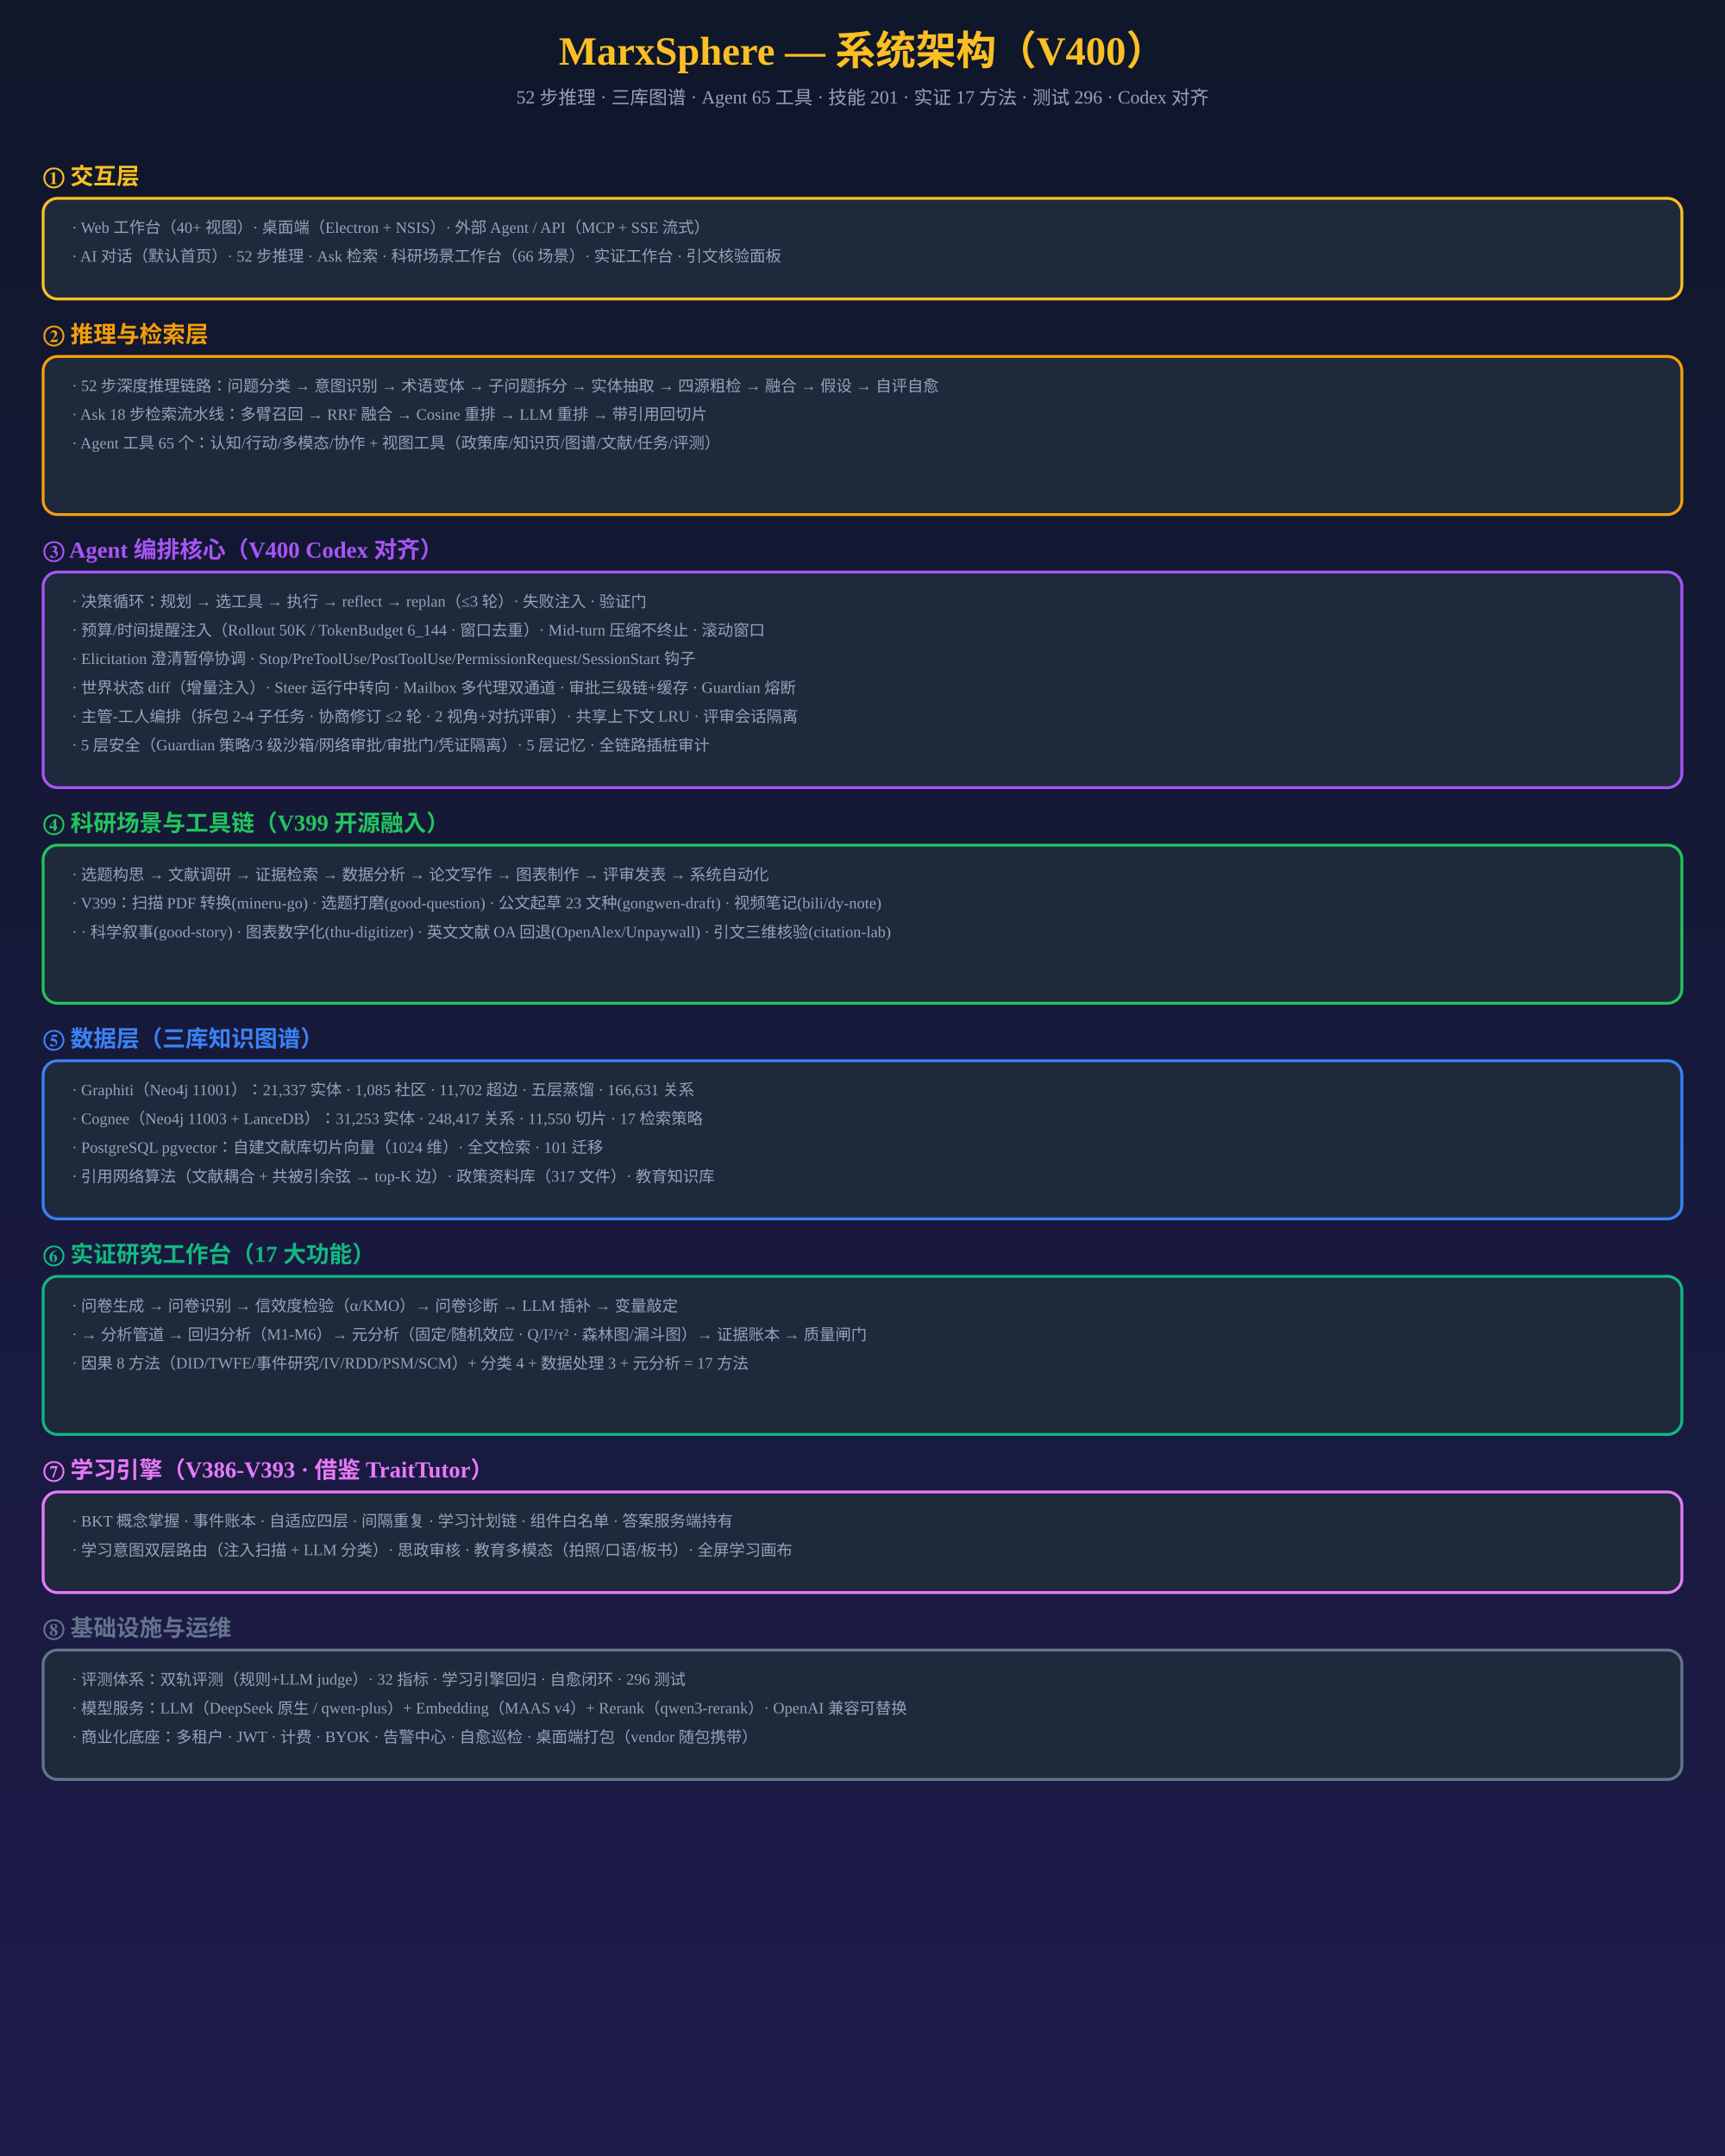
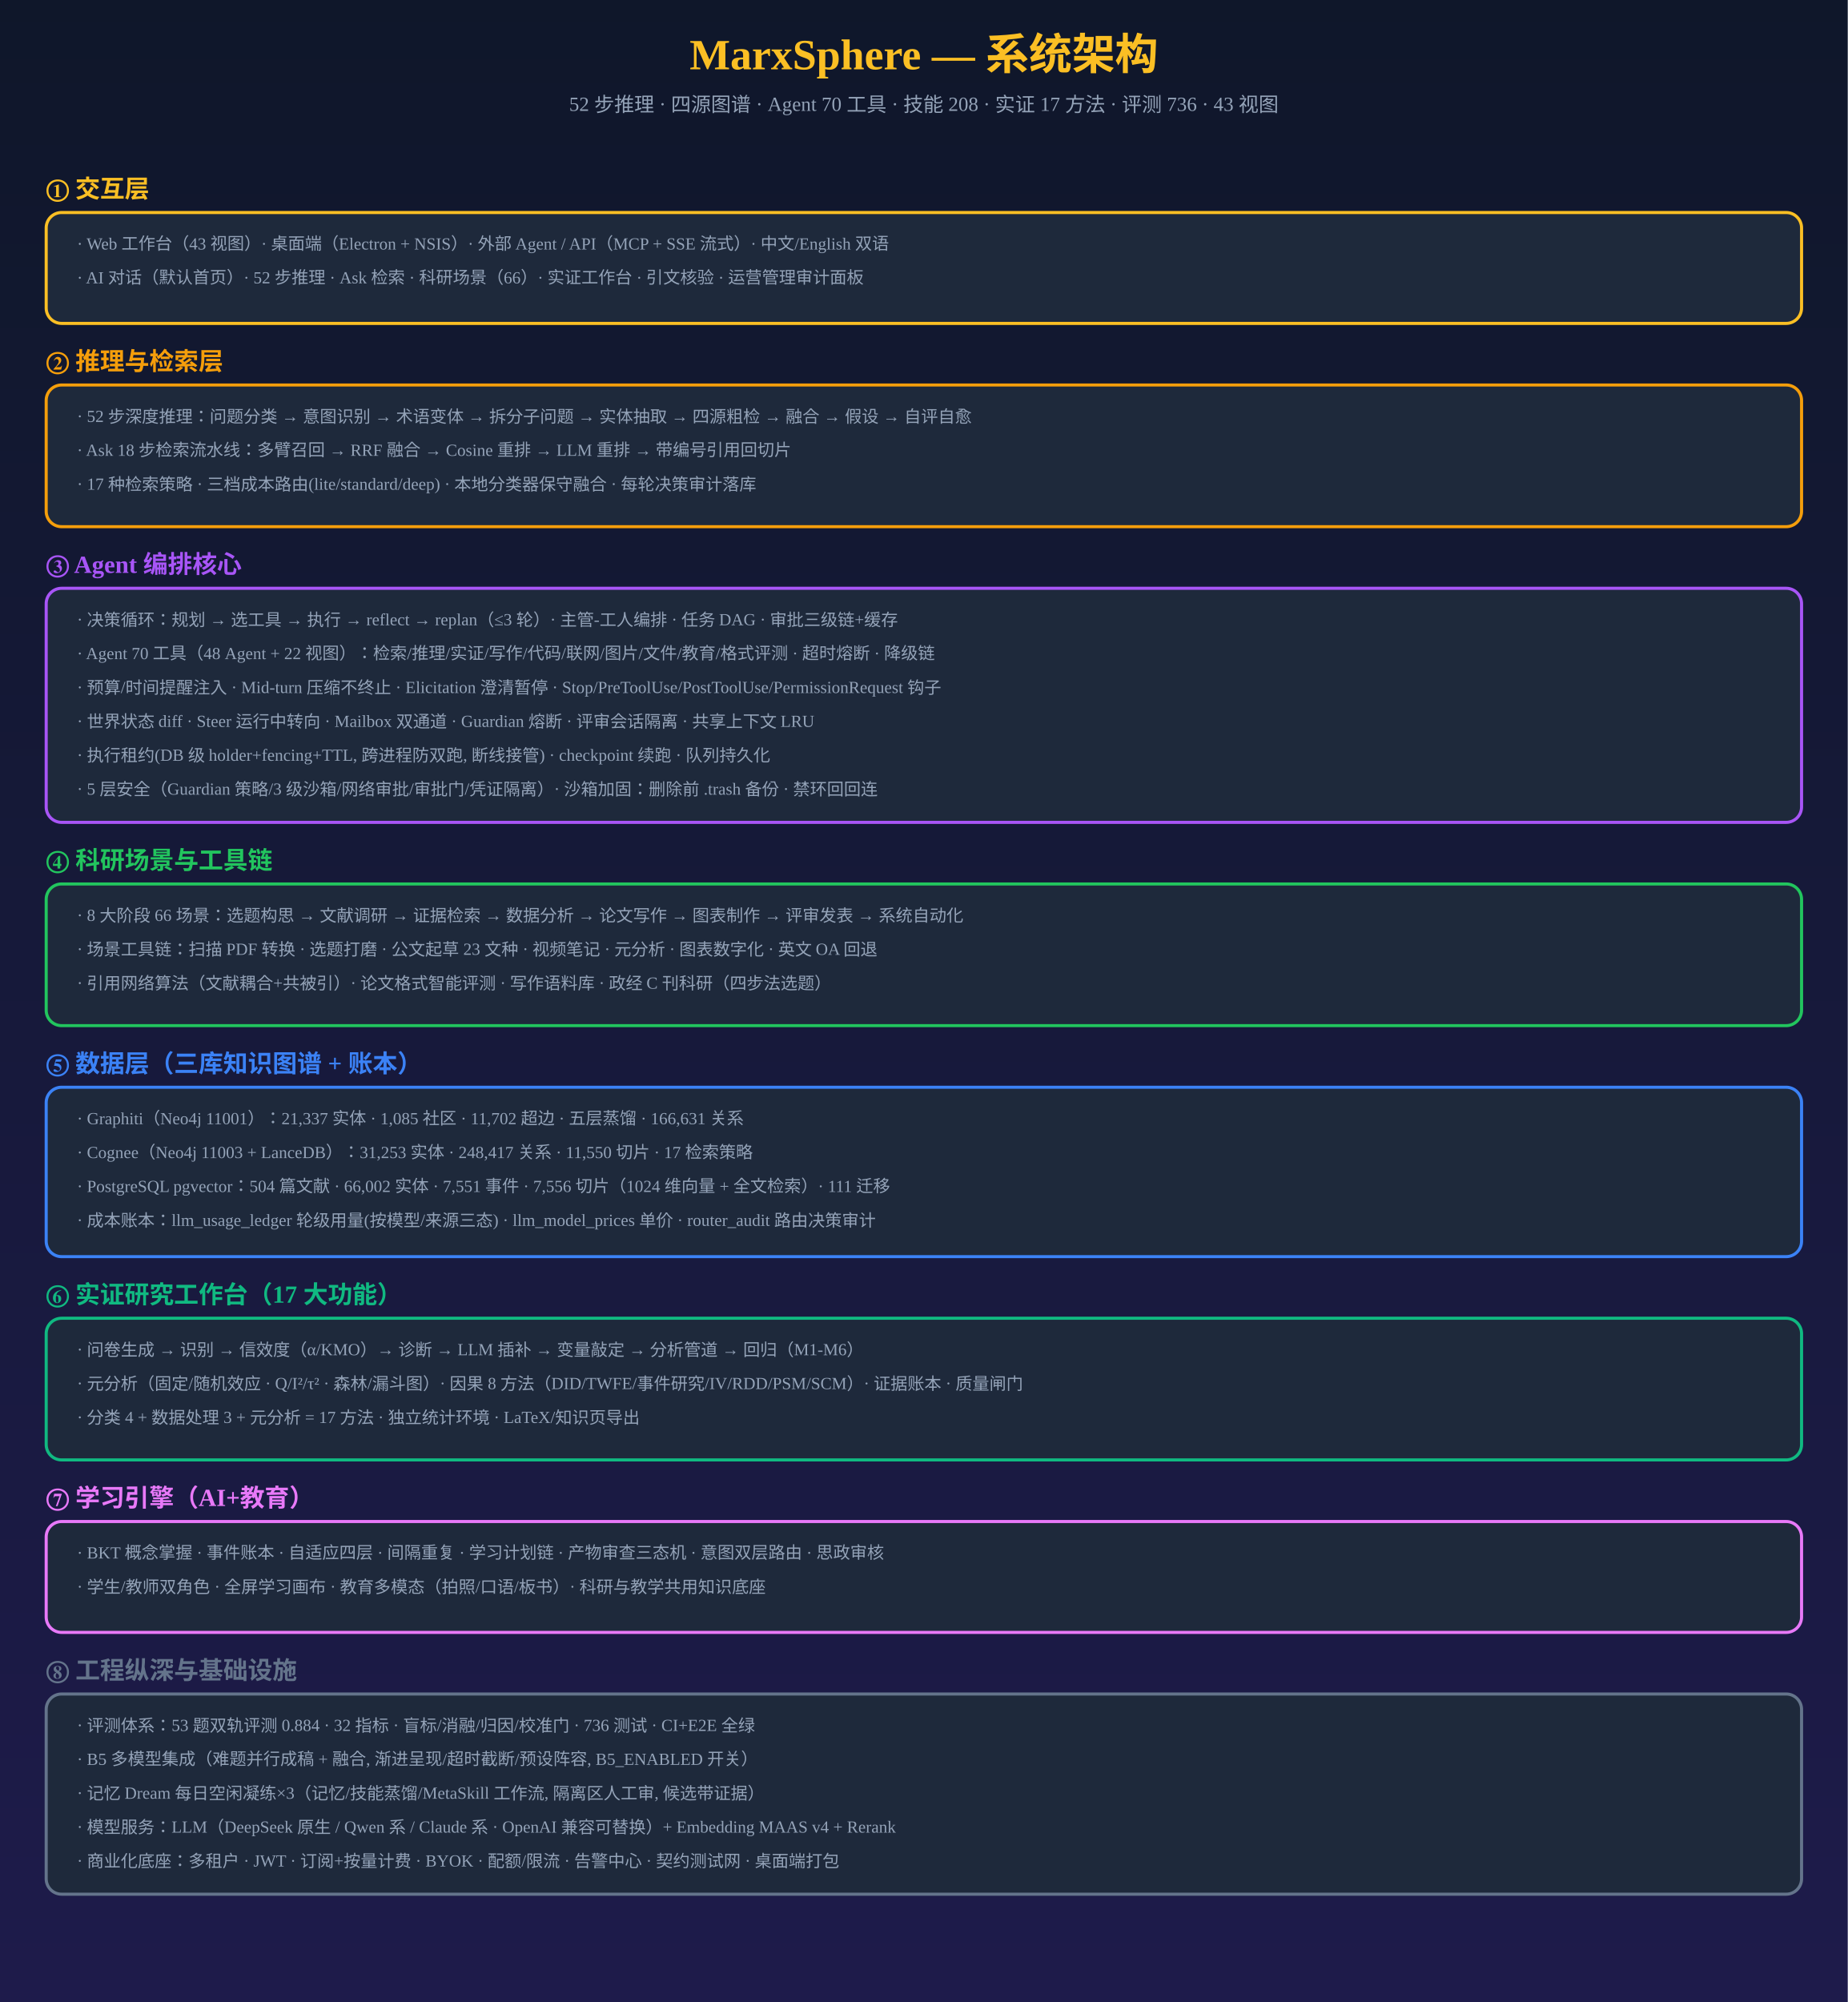
- <svg xmlns="http://www.w3.org/2000/svg" width="1200" height="1500" viewBox="0 0 1200 1500">
+ <svg xmlns="http://www.w3.org/2000/svg" width="1200" height="1300" viewBox="0 0 1200 1300">
  <defs>
    <linearGradient id="bg" x1="0" y1="0" x2="0" y2="1">
      <stop offset="0%" stop-color="#0f172a" />
      <stop offset="100%" stop-color="#1e1b4b" />
    </linearGradient>
  </defs>
-   <rect width="1200" height="1500" fill="url(#bg)" />
-   <text x="600" y="45" text-anchor="middle" font-size="28" font-weight="bold" fill="#fbbf24">MarxSphere — 系统架构（V400）</text>
-   <text x="600" y="72" text-anchor="middle" font-size="13" fill="#94a3b8">52 步推理 · 三库图谱 · Agent 65 工具 · 技能 201 · 实证 17 方法 · 测试 296 · Codex 对齐</text>
+   <rect width="1200" height="1300" fill="url(#bg)" />
+   <text x="600" y="45" text-anchor="middle" font-size="28" font-weight="bold" fill="#fbbf24">MarxSphere — 系统架构</text>
+   <text x="600" y="72" text-anchor="middle" font-size="13" fill="#94a3b8">52 步推理 · 四源图谱 · Agent 70 工具 · 技能 208 · 实证 17 方法 · 评测 736 · 43 视图</text>
  <text x="30" y="128" font-size="16" font-weight="bold" fill="#fbbf24">① 交互层</text>
-   <rect x="30" y="138" width="1140" height="70" rx="10" fill="#1e293b" stroke="#fbbf24" stroke-width="2" />
-   <text x="50" y="162" font-size="11" fill="#94a3b8">· Web 工作台（40+ 视图）· 桌面端（Electron + NSIS）· 外部 Agent / API（MCP + SSE 流式）</text>
-   <text x="50" y="182" font-size="11" fill="#94a3b8">· AI 对话（默认首页）· 52 步推理 · Ask 检索 · 科研场景工作台（66 场景）· 实证工作台 · 引文核验面板</text>
-   <text x="30" y="238" font-size="16" font-weight="bold" fill="#f59e0b">② 推理与检索层</text>
-   <rect x="30" y="248" width="1140" height="110" rx="10" fill="#1e293b" stroke="#f59e0b" stroke-width="2" />
-   <text x="50" y="272" font-size="11" fill="#94a3b8">· 52 步深度推理链路：问题分类 → 意图识别 → 术语变体 → 子问题拆分 → 实体抽取 → 四源粗检 → 融合 → 假设 → 自评自愈</text>
-   <text x="50" y="292" font-size="11" fill="#94a3b8">· Ask 18 步检索流水线：多臂召回 → RRF 融合 → Cosine 重排 → LLM 重排 → 带引用回切片</text>
-   <text x="50" y="312" font-size="11" fill="#94a3b8">· Agent 工具 65 个：认知/行动/多模态/协作 + 视图工具（政策库/知识页/图谱/文献/任务/评测）</text>
-   <text x="30" y="388" font-size="16" font-weight="bold" fill="#a855f7">③ Agent 编排核心（V400 Codex 对齐）</text>
-   <rect x="30" y="398" width="1140" height="150" rx="10" fill="#1e293b" stroke="#a855f7" stroke-width="2" />
-   <text x="50" y="422" font-size="11" fill="#94a3b8">· 决策循环：规划 → 选工具 → 执行 → reflect → replan（≤3 轮）· 失败注入 · 验证门</text>
-   <text x="50" y="442" font-size="11" fill="#94a3b8">· 预算/时间提醒注入（Rollout 50K / TokenBudget 6_144 · 窗口去重）· Mid-turn 压缩不终止 · 滚动窗口</text>
-   <text x="50" y="462" font-size="11" fill="#94a3b8">· Elicitation 澄清暂停协调 · Stop/PreToolUse/PostToolUse/PermissionRequest/SessionStart 钩子</text>
-   <text x="50" y="482" font-size="11" fill="#94a3b8">· 世界状态 diff（增量注入）· Steer 运行中转向 · Mailbox 多代理双通道 · 审批三级链+缓存 · Guardian 熔断</text>
-   <text x="50" y="502" font-size="11" fill="#94a3b8">· 主管-工人编排（拆包 2-4 子任务 · 协商修订 ≤2 轮 · 2 视角+对抗评审）· 共享上下文 LRU · 评审会话隔离</text>
-   <text x="50" y="522" font-size="11" fill="#94a3b8">· 5 层安全（Guardian 策略/3 级沙箱/网络审批/审批门/凭证隔离）· 5 层记忆 · 全链路插桩审计</text>
-   <text x="30" y="578" font-size="16" font-weight="bold" fill="#22c55e">④ 科研场景与工具链（V399 开源融入）</text>
-   <rect x="30" y="588" width="1140" height="110" rx="10" fill="#1e293b" stroke="#22c55e" stroke-width="2" />
-   <text x="50" y="612" font-size="11" fill="#94a3b8">· 选题构思 → 文献调研 → 证据检索 → 数据分析 → 论文写作 → 图表制作 → 评审发表 → 系统自动化</text>
-   <text x="50" y="632" font-size="11" fill="#94a3b8">· V399：扫描 PDF 转换(mineru-go) · 选题打磨(good-question) · 公文起草 23 文种(gongwen-draft) · 视频笔记(bili/dy-note)</text>
-   <text x="50" y="652" font-size="11" fill="#94a3b8">· · 科学叙事(good-story) · 图表数字化(thu-digitizer) · 英文文献 OA 回退(OpenAlex/Unpaywall) · 引文三维核验(citation-lab)</text>
-   <text x="30" y="728" font-size="16" font-weight="bold" fill="#3b82f6">⑤ 数据层（三库知识图谱）</text>
-   <rect x="30" y="738" width="1140" height="110" rx="10" fill="#1e293b" stroke="#3b82f6" stroke-width="2" />
-   <text x="50" y="762" font-size="11" fill="#94a3b8">· Graphiti（Neo4j 11001）：21,337 实体 · 1,085 社区 · 11,702 超边 · 五层蒸馏 · 166,631 关系</text>
-   <text x="50" y="782" font-size="11" fill="#94a3b8">· Cognee（Neo4j 11003 + LanceDB）：31,253 实体 · 248,417 关系 · 11,550 切片 · 17 检索策略</text>
-   <text x="50" y="802" font-size="11" fill="#94a3b8">· PostgreSQL pgvector：自建文献库切片向量（1024 维）· 全文检索 · 101 迁移</text>
-   <text x="50" y="822" font-size="11" fill="#94a3b8">· 引用网络算法（文献耦合 + 共被引余弦 → top-K 边）· 政策资料库（317 文件）· 教育知识库</text>
-   <text x="30" y="878" font-size="16" font-weight="bold" fill="#10b981">⑥ 实证研究工作台（17 大功能）</text>
-   <rect x="30" y="888" width="1140" height="110" rx="10" fill="#1e293b" stroke="#10b981" stroke-width="2" />
-   <text x="50" y="912" font-size="11" fill="#94a3b8">· 问卷生成 → 问卷识别 → 信效度检验（α/KMO）→ 问卷诊断 → LLM 插补 → 变量敲定</text>
-   <text x="50" y="932" font-size="11" fill="#94a3b8">· → 分析管道 → 回归分析（M1-M6）→ 元分析（固定/随机效应 · Q/I²/τ² · 森林图/漏斗图）→ 证据账本 → 质量闸门</text>
-   <text x="50" y="952" font-size="11" fill="#94a3b8">· 因果 8 方法（DID/TWFE/事件研究/IV/RDD/PSM/SCM）+ 分类 4 + 数据处理 3 + 元分析 = 17 方法</text>
-   <text x="30" y="1028" font-size="16" font-weight="bold" fill="#e879f9">⑦ 学习引擎（V386-V393 · 借鉴 TraitTutor）</text>
-   <rect x="30" y="1038" width="1140" height="70" rx="10" fill="#1e293b" stroke="#e879f9" stroke-width="2" />
-   <text x="50" y="1062" font-size="11" fill="#94a3b8">· BKT 概念掌握 · 事件账本 · 自适应四层 · 间隔重复 · 学习计划链 · 组件白名单 · 答案服务端持有</text>
-   <text x="50" y="1082" font-size="11" fill="#94a3b8">· 学习意图双层路由（注入扫描 + LLM 分类）· 思政审核 · 教育多模态（拍照/口语/板书）· 全屏学习画布</text>
-   <text x="30" y="1138" font-size="16" font-weight="bold" fill="#64748b">⑧ 基础设施与运维</text>
-   <rect x="30" y="1148" width="1140" height="90" rx="10" fill="#1e293b" stroke="#64748b" stroke-width="2" />
-   <text x="50" y="1172" font-size="11" fill="#94a3b8">· 评测体系：双轨评测（规则+LLM judge）· 32 指标 · 学习引擎回归 · 自愈闭环 · 296 测试</text>
-   <text x="50" y="1192" font-size="11" fill="#94a3b8">· 模型服务：LLM（DeepSeek 原生 / qwen-plus）+ Embedding（MAAS v4）+ Rerank（qwen3-rerank）· OpenAI 兼容可替换</text>
-   <text x="50" y="1212" font-size="11" fill="#94a3b8">· 商业化底座：多租户 · JWT · 计费 · BYOK · 告警中心 · 自愈巡检 · 桌面端打包（vendor 随包携带）</text>
+   <rect x="30" y="138" width="1140" height="72" rx="10" fill="#1e293b" stroke="#fbbf24" stroke-width="2" />
+   <text x="50" y="162" font-size="11" fill="#94a3b8">· Web 工作台（43 视图）· 桌面端（Electron + NSIS）· 外部 Agent / API（MCP + SSE 流式）· 中文/English 双语</text>
+   <text x="50" y="184" font-size="11" fill="#94a3b8">· AI 对话（默认首页）· 52 步推理 · Ask 检索 · 科研场景（66）· 实证工作台 · 引文核验 · 运营管理审计面板</text>
+   <text x="30" y="240" font-size="16" font-weight="bold" fill="#f59e0b">② 推理与检索层</text>
+   <rect x="30" y="250" width="1140" height="92" rx="10" fill="#1e293b" stroke="#f59e0b" stroke-width="2" />
+   <text x="50" y="274" font-size="11" fill="#94a3b8">· 52 步深度推理：问题分类 → 意图识别 → 术语变体 → 拆分子问题 → 实体抽取 → 四源粗检 → 融合 → 假设 → 自评自愈</text>
+   <text x="50" y="296" font-size="11" fill="#94a3b8">· Ask 18 步检索流水线：多臂召回 → RRF 融合 → Cosine 重排 → LLM 重排 → 带编号引用回切片</text>
+   <text x="50" y="318" font-size="11" fill="#94a3b8">· 17 种检索策略 · 三档成本路由(lite/standard/deep) · 本地分类器保守融合 · 每轮决策审计落库</text>
+   <text x="30" y="372" font-size="16" font-weight="bold" fill="#a855f7">③ Agent 编排核心</text>
+   <rect x="30" y="382" width="1140" height="152" rx="10" fill="#1e293b" stroke="#a855f7" stroke-width="2" />
+   <text x="50" y="406" font-size="11" fill="#94a3b8">· 决策循环：规划 → 选工具 → 执行 → reflect → replan（≤3 轮）· 主管-工人编排 · 任务 DAG · 审批三级链+缓存</text>
+   <text x="50" y="428" font-size="11" fill="#94a3b8">· Agent 70 工具（48 Agent + 22 视图）：检索/推理/实证/写作/代码/联网/图片/文件/教育/格式评测 · 超时熔断 · 降级链</text>
+   <text x="50" y="450" font-size="11" fill="#94a3b8">· 预算/时间提醒注入 · Mid-turn 压缩不终止 · Elicitation 澄清暂停 · Stop/PreToolUse/PostToolUse/PermissionRequest 钩子</text>
+   <text x="50" y="472" font-size="11" fill="#94a3b8">· 世界状态 diff · Steer 运行中转向 · Mailbox 双通道 · Guardian 熔断 · 评审会话隔离 · 共享上下文 LRU</text>
+   <text x="50" y="494" font-size="11" fill="#94a3b8">· 执行租约(DB 级 holder+fencing+TTL, 跨进程防双跑, 断线接管) · checkpoint 续跑 · 队列持久化</text>
+   <text x="50" y="516" font-size="11" fill="#94a3b8">· 5 层安全（Guardian 策略/3 级沙箱/网络审批/审批门/凭证隔离）· 沙箱加固：删除前 .trash 备份 · 禁环回回连</text>
+   <text x="30" y="564" font-size="16" font-weight="bold" fill="#22c55e">④ 科研场景与工具链</text>
+   <rect x="30" y="574" width="1140" height="92" rx="10" fill="#1e293b" stroke="#22c55e" stroke-width="2" />
+   <text x="50" y="598" font-size="11" fill="#94a3b8">· 8 大阶段 66 场景：选题构思 → 文献调研 → 证据检索 → 数据分析 → 论文写作 → 图表制作 → 评审发表 → 系统自动化</text>
+   <text x="50" y="620" font-size="11" fill="#94a3b8">· 场景工具链：扫描 PDF 转换 · 选题打磨 · 公文起草 23 文种 · 视频笔记 · 元分析 · 图表数字化 · 英文 OA 回退</text>
+   <text x="50" y="642" font-size="11" fill="#94a3b8">· 引用网络算法（文献耦合+共被引）· 论文格式智能评测 · 写作语料库 · 政经 C 刊科研（四步法选题）</text>
+   <text x="30" y="696" font-size="16" font-weight="bold" fill="#3b82f6">⑤ 数据层（三库知识图谱 + 账本）</text>
+   <rect x="30" y="706" width="1140" height="110" rx="10" fill="#1e293b" stroke="#3b82f6" stroke-width="2" />
+   <text x="50" y="730" font-size="11" fill="#94a3b8">· Graphiti（Neo4j 11001）：21,337 实体 · 1,085 社区 · 11,702 超边 · 五层蒸馏 · 166,631 关系</text>
+   <text x="50" y="752" font-size="11" fill="#94a3b8">· Cognee（Neo4j 11003 + LanceDB）：31,253 实体 · 248,417 关系 · 11,550 切片 · 17 检索策略</text>
+   <text x="50" y="774" font-size="11" fill="#94a3b8">· PostgreSQL pgvector：504 篇文献 · 66,002 实体 · 7,551 事件 · 7,556 切片（1024 维向量 + 全文检索）· 111 迁移</text>
+   <text x="50" y="796" font-size="11" fill="#94a3b8">· 成本账本：llm_usage_ledger 轮级用量(按模型/来源三态) · llm_model_prices 单价 · router_audit 路由决策审计</text>
+   <text x="30" y="846" font-size="16" font-weight="bold" fill="#10b981">⑥ 实证研究工作台（17 大功能）</text>
+   <rect x="30" y="856" width="1140" height="92" rx="10" fill="#1e293b" stroke="#10b981" stroke-width="2" />
+   <text x="50" y="880" font-size="11" fill="#94a3b8">· 问卷生成 → 识别 → 信效度（α/KMO）→ 诊断 → LLM 插补 → 变量敲定 → 分析管道 → 回归（M1-M6）</text>
+   <text x="50" y="902" font-size="11" fill="#94a3b8">· 元分析（固定/随机效应 · Q/I²/τ² · 森林/漏斗图）· 因果 8 方法（DID/TWFE/事件研究/IV/RDD/PSM/SCM）· 证据账本 · 质量闸门</text>
+   <text x="50" y="924" font-size="11" fill="#94a3b8">· 分类 4 + 数据处理 3 + 元分析 = 17 方法 · 独立统计环境 · LaTeX/知识页导出</text>
+   <text x="30" y="978" font-size="16" font-weight="bold" fill="#e879f9">⑦ 学习引擎（AI+教育）</text>
+   <rect x="30" y="988" width="1140" height="72" rx="10" fill="#1e293b" stroke="#e879f9" stroke-width="2" />
+   <text x="50" y="1012" font-size="11" fill="#94a3b8">· BKT 概念掌握 · 事件账本 · 自适应四层 · 间隔重复 · 学习计划链 · 产物审查三态机 · 意图双层路由 · 思政审核</text>
+   <text x="50" y="1034" font-size="11" fill="#94a3b8">· 学生/教师双角色 · 全屏学习画布 · 教育多模态（拍照/口语/板书）· 科研与教学共用知识底座</text>
+   <text x="30" y="1090" font-size="16" font-weight="bold" fill="#64748b">⑧ 工程纵深与基础设施</text>
+   <rect x="30" y="1100" width="1140" height="130" rx="10" fill="#1e293b" stroke="#64748b" stroke-width="2" />
+   <text x="50" y="1124" font-size="11" fill="#94a3b8">· 评测体系：53 题双轨评测 0.884 · 32 指标 · 盲标/消融/归因/校准门 · 736 测试 · CI+E2E 全绿</text>
+   <text x="50" y="1146" font-size="11" fill="#94a3b8">· B5 多模型集成（难题并行成稿 + 融合, 渐进呈现/超时截断/预设阵容, B5_ENABLED 开关）</text>
+   <text x="50" y="1168" font-size="11" fill="#94a3b8">· 记忆 Dream 每日空闲凝练×3（记忆/技能蒸馏/MetaSkill 工作流, 隔离区人工审, 候选带证据）</text>
+   <text x="50" y="1190" font-size="11" fill="#94a3b8">· 模型服务：LLM（DeepSeek 原生 / Qwen 系 / Claude 系 · OpenAI 兼容可替换）+ Embedding MAAS v4 + Rerank</text>
+   <text x="50" y="1212" font-size="11" fill="#94a3b8">· 商业化底座：多租户 · JWT · 订阅+按量计费 · BYOK · 配额/限流 · 告警中心 · 契约测试网 · 桌面端打包</text>
</svg>
